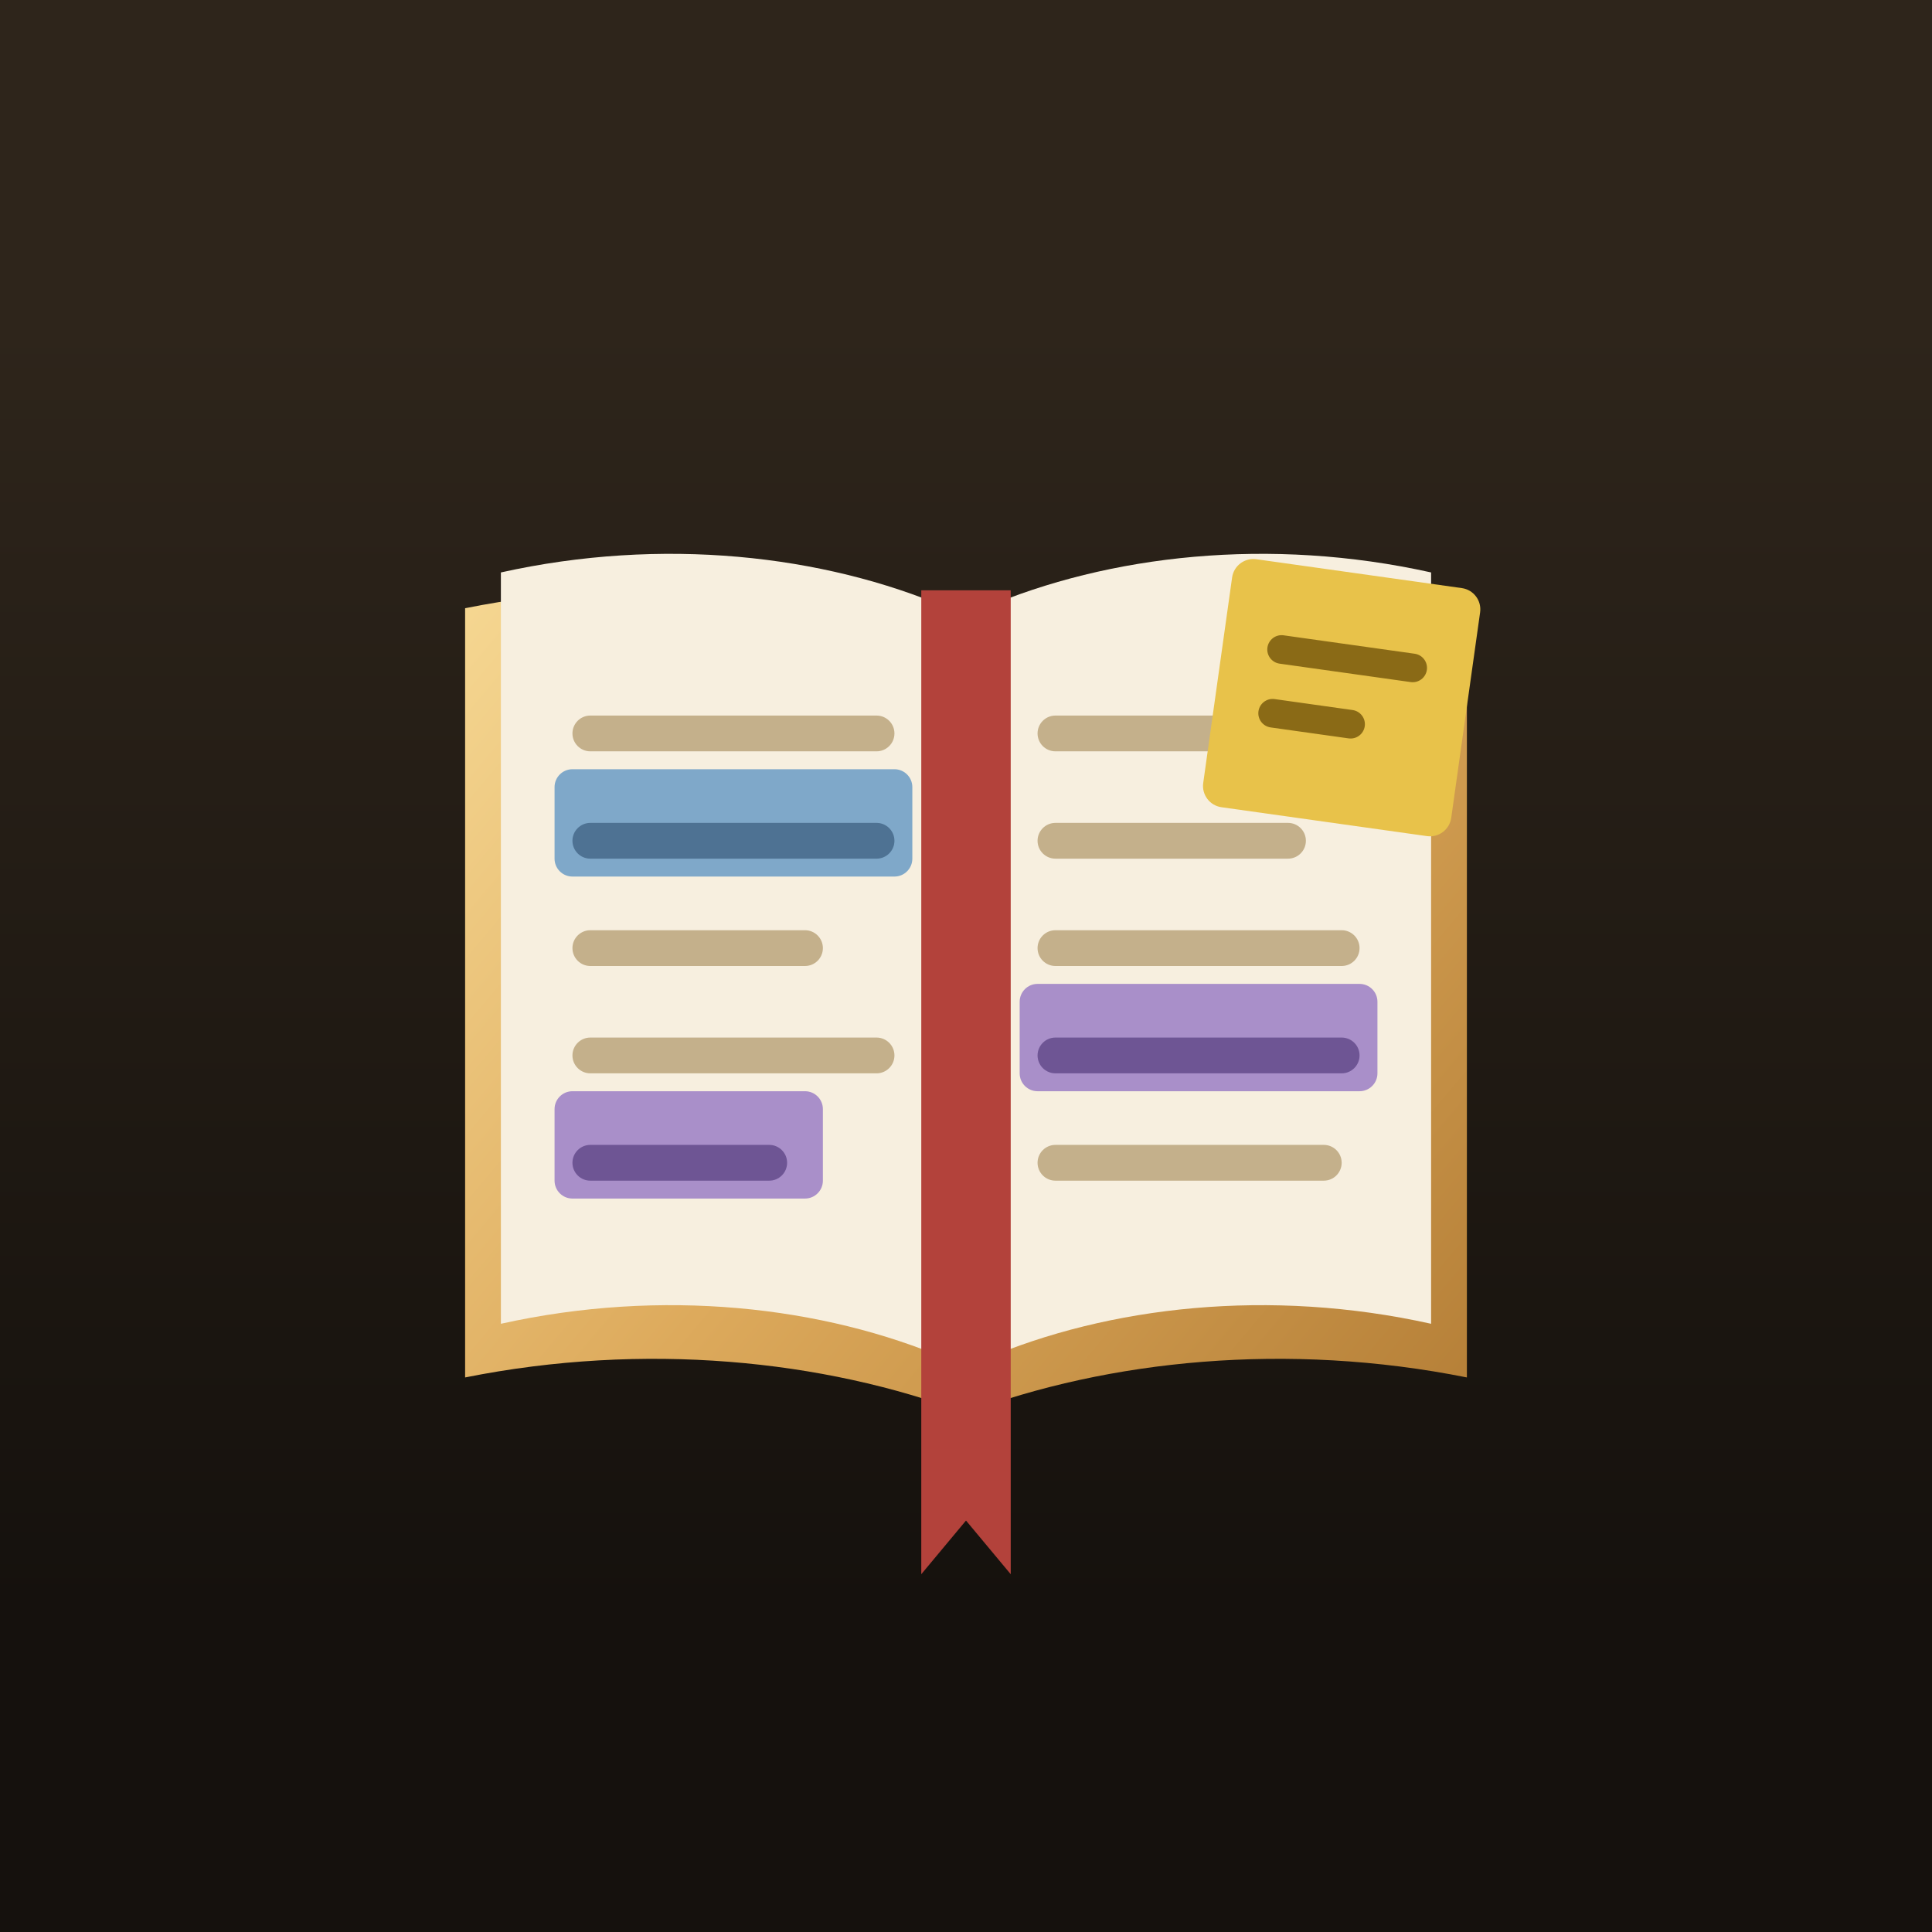
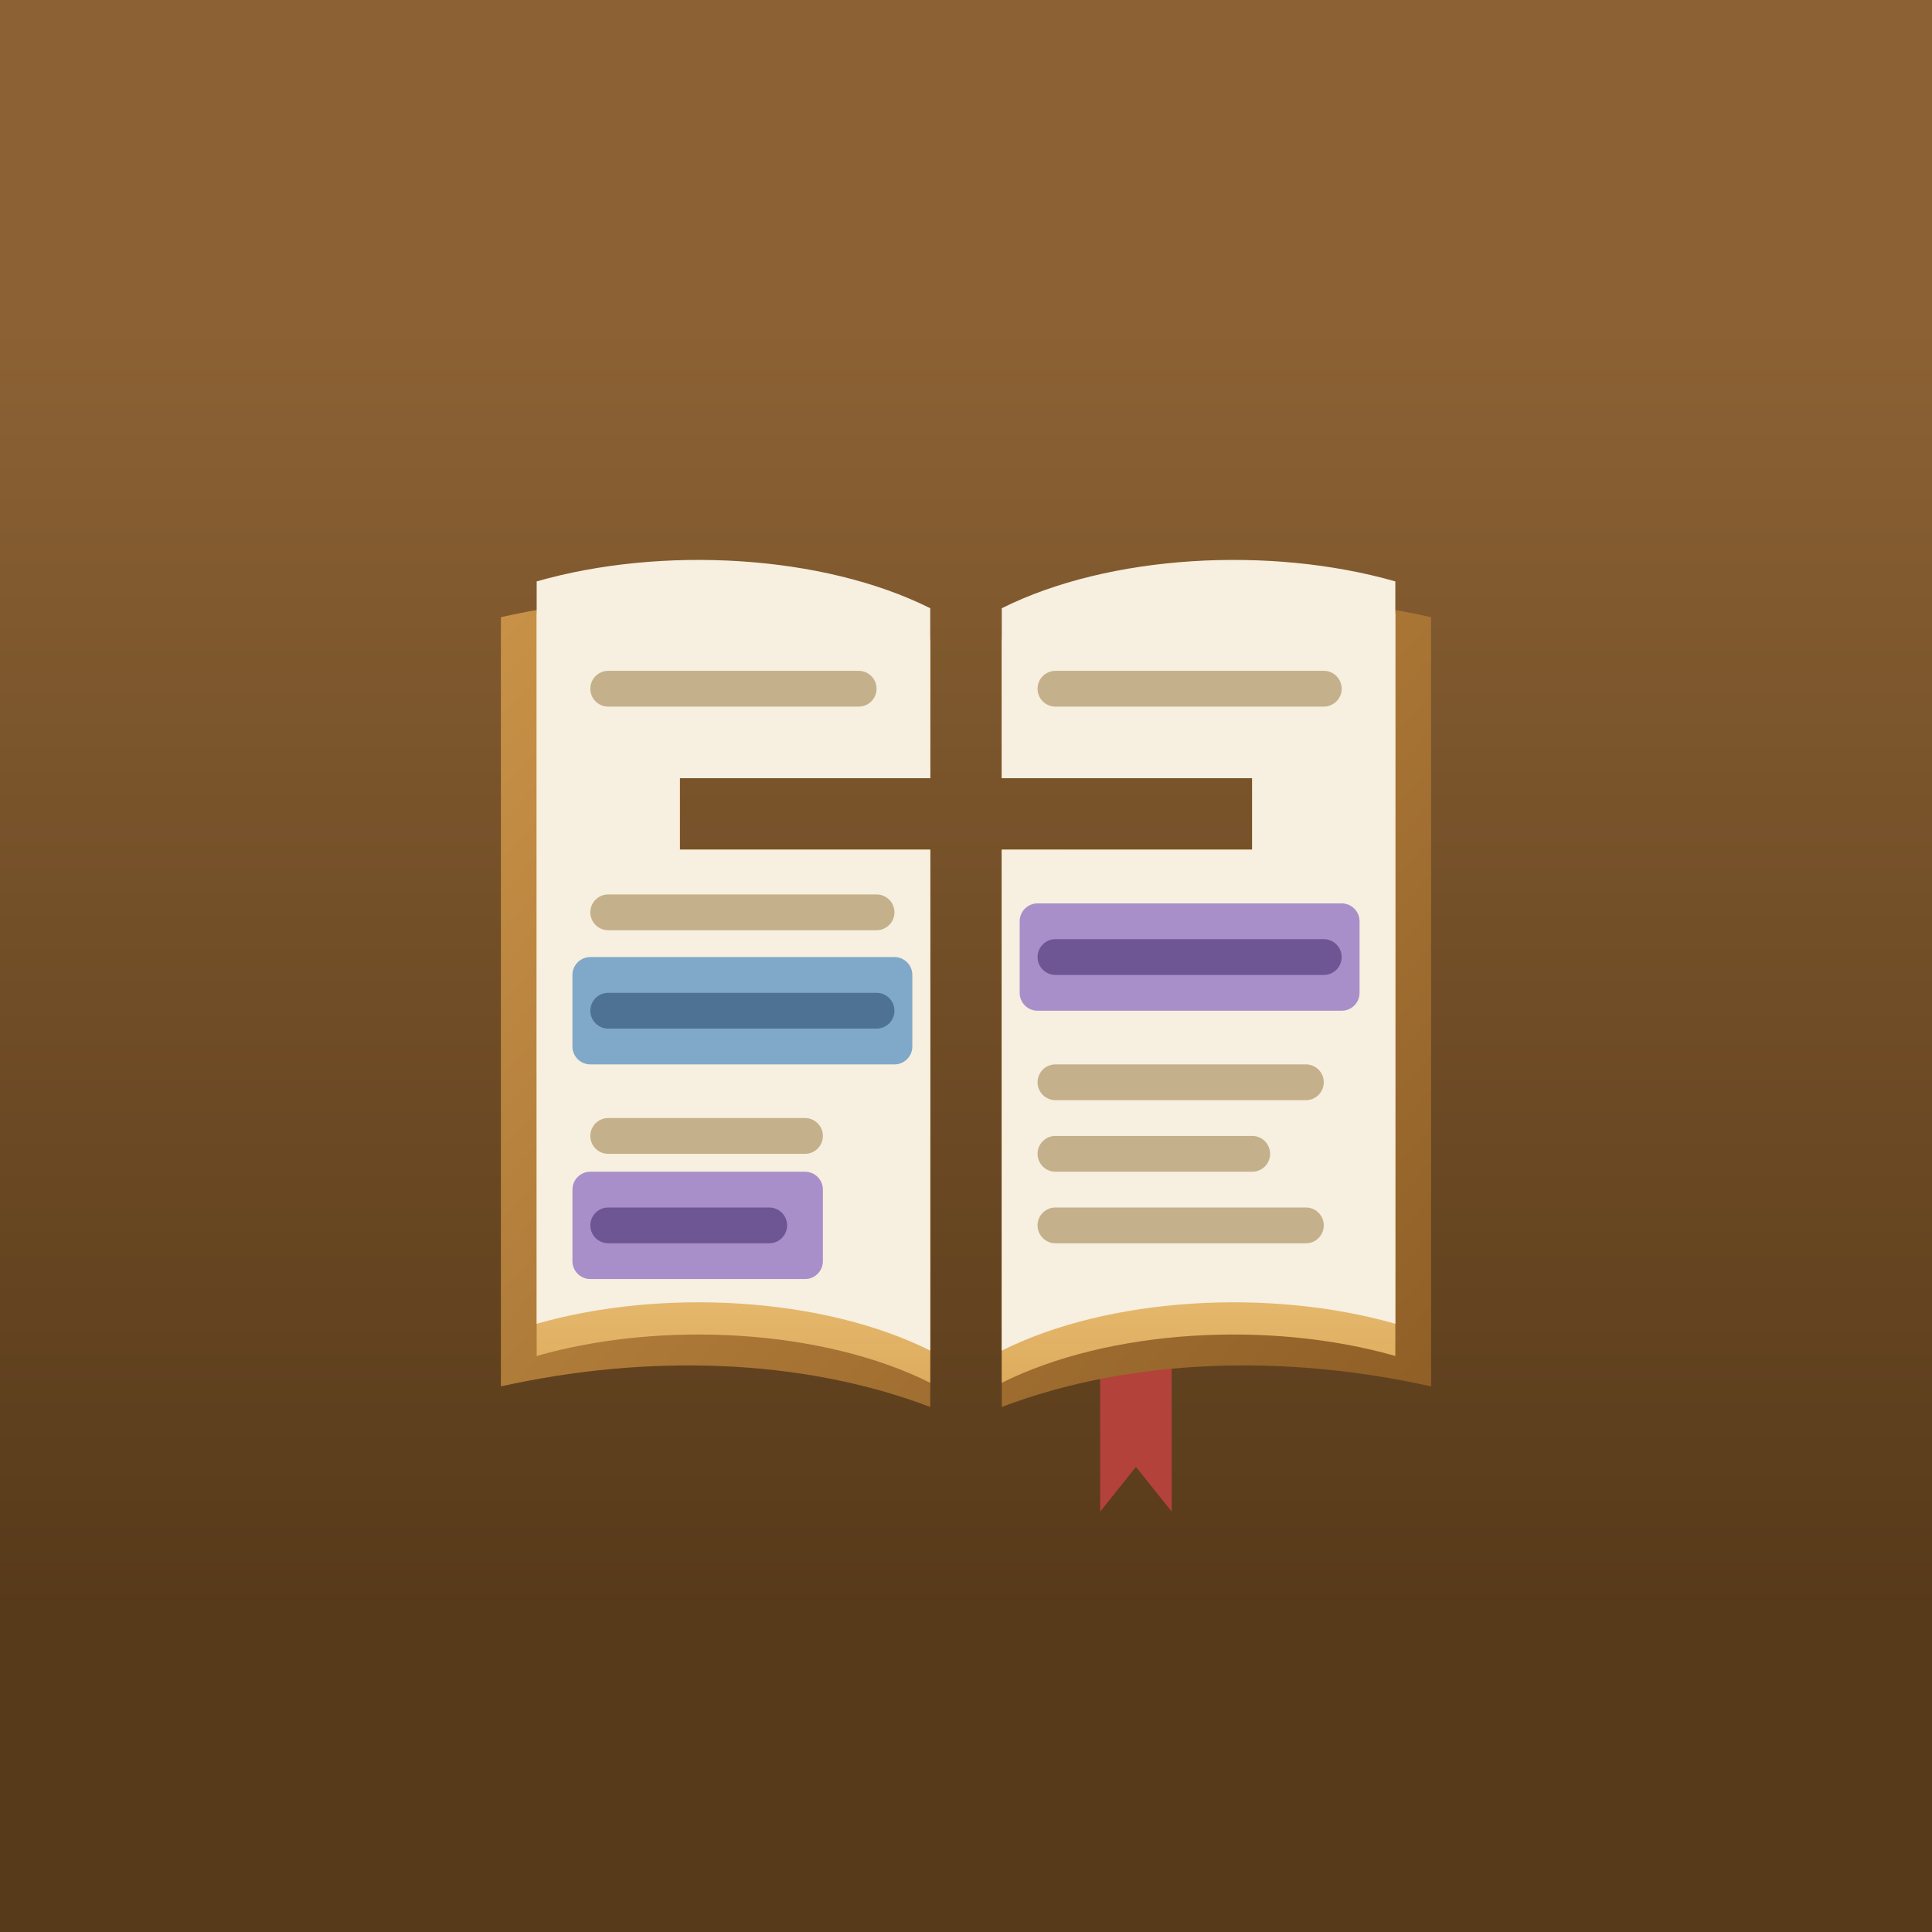
<svg xmlns="http://www.w3.org/2000/svg" viewBox="0 0 108 108">
  <defs>
    <linearGradient id="bg" gradientUnits="userSpaceOnUse" x1="0" y1="18" x2="0" y2="90">
-       <stop offset="0" stop-color="#2E251B" />
-       <stop offset="1" stop-color="#15110D" />
+       <stop offset="0" stop-color="#8C6234" />
+       <stop offset="1" stop-color="#573A1A" />
    </linearGradient>
-     <linearGradient id="gold" gradientUnits="userSpaceOnUse" x1="26" y1="32" x2="82" y2="79">
+     <linearGradient id="cover" gradientUnits="userSpaceOnUse" x1="28" y1="33" x2="80" y2="80">
+       <stop offset="0" stop-color="#C99248" />
+       <stop offset="1" stop-color="#8E5E26" />
+     </linearGradient>
+     <linearGradient id="gilt" gradientUnits="userSpaceOnUse" x1="0" y1="60" x2="0" y2="78">
      <stop offset="0" stop-color="#F6D893" />
-       <stop offset=".5" stop-color="#DDAA5C" />
-       <stop offset="1" stop-color="#B57F37" />
+       <stop offset="1" stop-color="#DDAA5C" />
    </linearGradient>
  </defs>
-   <rect width="108" height="108" fill="url(#bg)" />
-   <path d="M54 36 C46 33 36 32 26 34 V77 C36 75 46 76 54 79 C62 76 72 75 82 77 V34 C72 32 62 33 54 36 Z" fill="url(#gold)" />
-   <path d="M53 34 C46 31 37 30 28 32 V74 C37 72 46 73 53 76 Z" fill="#F7EFDF" />
-   <path d="M55 34 C62 31 71 30 80 32 V74 C71 72 62 73 55 76 Z" fill="#F7EFDF" />
-   <rect x="31" y="43" width="20" height="6" rx="1" fill="#7FA8C9" />
-   <rect x="57" y="55" width="20" height="6" rx="1" fill="#A98FC9" />
-   <rect x="31" y="61" width="15" height="6" rx="1" fill="#A98FC9" />
-   <g fill="#C4B08B">
-     <rect x="32" y="40" width="18" height="2" rx="1" />
-     <rect x="32" y="52" width="14" height="2" rx="1" />
-     <rect x="32" y="58" width="18" height="2" rx="1" />
-     <rect x="58" y="40" width="18" height="2" rx="1" />
-     <rect x="58" y="46" width="15" height="2" rx="1" />
-     <rect x="58" y="52" width="18" height="2" rx="1" />
-     <rect x="58" y="64" width="17" height="2" rx="1" />
+   <g id="background">
+     <rect width="108" height="108" fill="url(#bg)" />
  </g>
-   <rect x="32" y="46" width="18" height="2" rx="1" fill="#4E7293" />
-   <rect x="58" y="58" width="18" height="2" rx="1" fill="#6E5594" />
-   <rect x="32" y="64" width="12" height="2" rx="1" fill="#6E5594" />
-   <path d="M51.5 33 H56.5 V88 L54 85 L51.5 88 Z" fill="#B3423B" />
-   <g transform="rotate(8 75 39)">
-     <rect x="68" y="32" width="14" height="14" rx="1.2" fill="#E8C24A" />
-     <rect x="70.5" y="36" width="9" height="1.6" rx=".8" fill="#8A6A16" />
-     <rect x="70.5" y="39.6" width="6" height="1.6" rx=".8" fill="#8A6A16" />
+   <g id="foreground">
+     <path d="M61.5,70 H65.5 V84.5 L63.5,82 L61.5,84.5 Z" fill="#B3423B" />
+     <path fill="url(#cover)" d="M52,35.65 C44.85,32.93 36.22,32.67 28,34.5 V77.5 C36.22,75.67 44.85,75.93 52,78.65 V47.5 H38 V43.5 H52 Z              M56,35.65 C63.15,32.93 71.78,32.67 80,34.5 V77.5 C71.78,75.67 63.15,75.93 56,78.65 V47.5 H70 V43.5 H56 Z" />
+     <path fill="url(#gilt)" d="M52,35.8 C46,32.8 37,32.3 30,34.3 V75.8 C37,73.8 46,74.3 52,77.3 V47.5 H38 V43.5 H52 Z              M56,35.8 C62,32.8 71,32.3 78,34.3 V75.8 C71,73.8 62,74.3 56,77.3 V47.5 H70 V43.5 H56 Z" />
+     <path fill="#F7EFDF" d="M52,34 C46,31 37,30.5 30,32.5 V74 C37,72 46,72.5 52,75.5 V47.5 H38 V43.5 H52 Z              M56,34 C62,31 71,30.5 78,32.5 V74 C71,72 62,72.5 56,75.5 V47.5 H70 V43.5 H56 Z" />
+     <rect x="32" y="53.5" width="19" height="6" rx="1" fill="#7FA8C9" />
+     <rect x="33" y="55.5" width="17" height="2" rx="1" fill="#4E7293" />
+     <g fill="#A98FC9">
+       <rect x="57" y="50.5" width="19" height="6" rx="1" />
+       <rect x="32" y="65.5" width="14" height="6" rx="1" />
+     </g>
+     <g fill="#6E5594">
+       <rect x="58" y="52.5" width="17" height="2" rx="1" />
+       <rect x="33" y="67.5" width="11" height="2" rx="1" />
+     </g>
+     <g fill="#C4B08B">
+       <rect x="33" y="37.5" width="16" height="2" rx="1" />
+       <rect x="33" y="50" width="17" height="2" rx="1" />
+       <rect x="33" y="62.5" width="13" height="2" rx="1" />
+       <rect x="58" y="37.5" width="17" height="2" rx="1" />
+       <rect x="58" y="59.5" width="16" height="2" rx="1" />
+       <rect x="58" y="63.5" width="13" height="2" rx="1" />
+       <rect x="58" y="67.5" width="16" height="2" rx="1" />
+     </g>
+   </g>
+   <g id="monochrome" display="none">
+     <path fill="#FFFFFF" fill-rule="evenodd" d="M52,34 C46,31 37,30.5 30,32.5 V74 C37,72 46,72.5 52,75.5 V47.5 H38 V43.5 H52 Z              M56,34 C62,31 71,30.5 78,32.5 V74 C71,72 62,72.5 56,75.5 V47.5 H70 V43.5 H56 Z              M33,53.5 H50 A1,1 0 0 1 51,54.5 V58.5 A1,1 0 0 1 50,59.5 H33 A1,1 0 0 1 32,58.5 V54.5 A1,1 0 0 1 33,53.5 Z              M58,50.5 H75 A1,1 0 0 1 76,51.5 V55.5 A1,1 0 0 1 75,56.5 H58 A1,1 0 0 1 57,55.5 V51.5 A1,1 0 0 1 58,50.5 Z              M33,65.5 H45 A1,1 0 0 1 46,66.5 V70.5 A1,1 0 0 1 45,71.5 H33 A1,1 0 0 1 32,70.5 V66.5 A1,1 0 0 1 33,65.5 Z" />
+     <path fill="#FFFFFF" d="M61.5,76 H65.5 V84.5 L63.5,82 L61.5,84.5 Z" />
  </g>
</svg>
